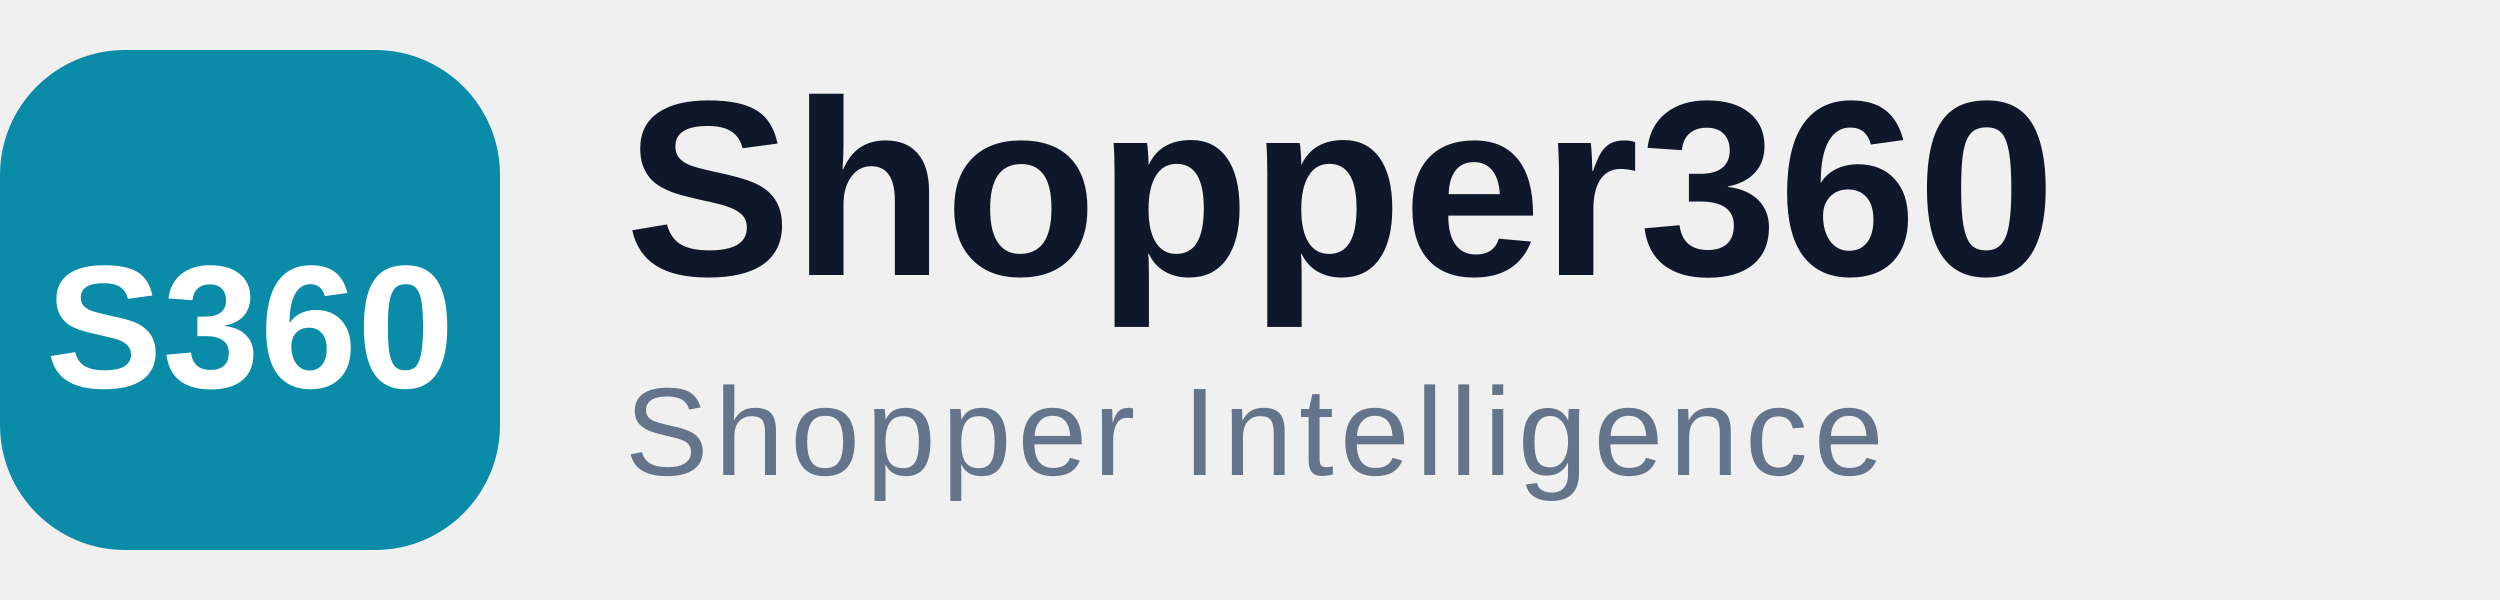
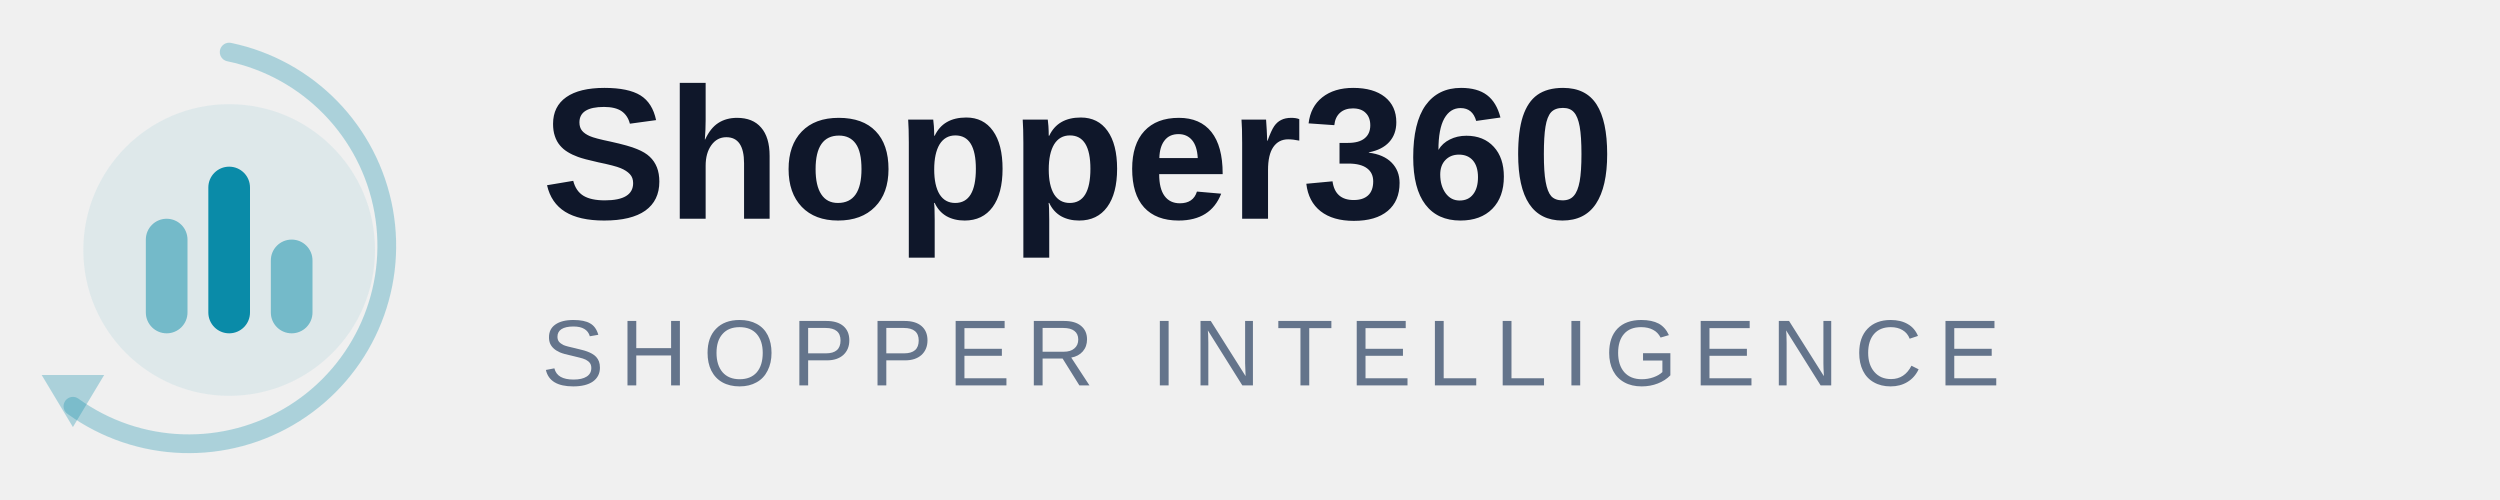
- <svg xmlns="http://www.w3.org/2000/svg" viewBox="0 0 200 48" fill="none">
-   <rect x="0" y="4" width="40" height="40" rx="10" fill="#0A8BA8" />
-   <text x="20" y="31" text-anchor="middle" font-family="Arial, Helvetica, sans-serif" font-weight="bold" font-size="14" fill="white">S360</text>
-   <text x="50" y="22" font-family="Arial, Helvetica, sans-serif" font-weight="700" font-size="20" fill="#0F172A">Shopper360</text>
-   <text x="50" y="38" font-family="Arial, Helvetica, sans-serif" font-weight="400" font-size="10" fill="#64748B" letter-spacing="0.5">Shopper Intelligence</text>
+ <svg xmlns="http://www.w3.org/2000/svg" viewBox="0 0 240 48" fill="none">
+   <path d="M22,5 A19,19 0 1,1 7,39" stroke="#0A8BA8" stroke-width="1.8" fill="none" stroke-linecap="round" opacity="0.3" />
+   <polygon points="4,36 7,41 10,36" fill="#0A8BA8" opacity="0.3" />
+   <circle cx="22" cy="24" r="14" fill="#0A8BA8" opacity="0.08" />
+   <rect x="14" y="21" width="4" height="11" rx="2" fill="#0A8BA8" opacity="0.5" />
+   <rect x="20" y="16" width="4" height="16" rx="2" fill="#0A8BA8" />
+   <rect x="26" y="23" width="4" height="9" rx="2" fill="#0A8BA8" opacity="0.5" />
+   <text x="52" y="21" font-family="Arial, Helvetica, sans-serif" font-weight="700" font-size="18" fill="#0F172A">Shopper360</text>
+   <text x="52" y="37" font-family="Arial, Helvetica, sans-serif" font-weight="400" font-size="9" fill="#64748B" letter-spacing="1.5">SHOPPER INTELLIGENCE</text>
</svg>
